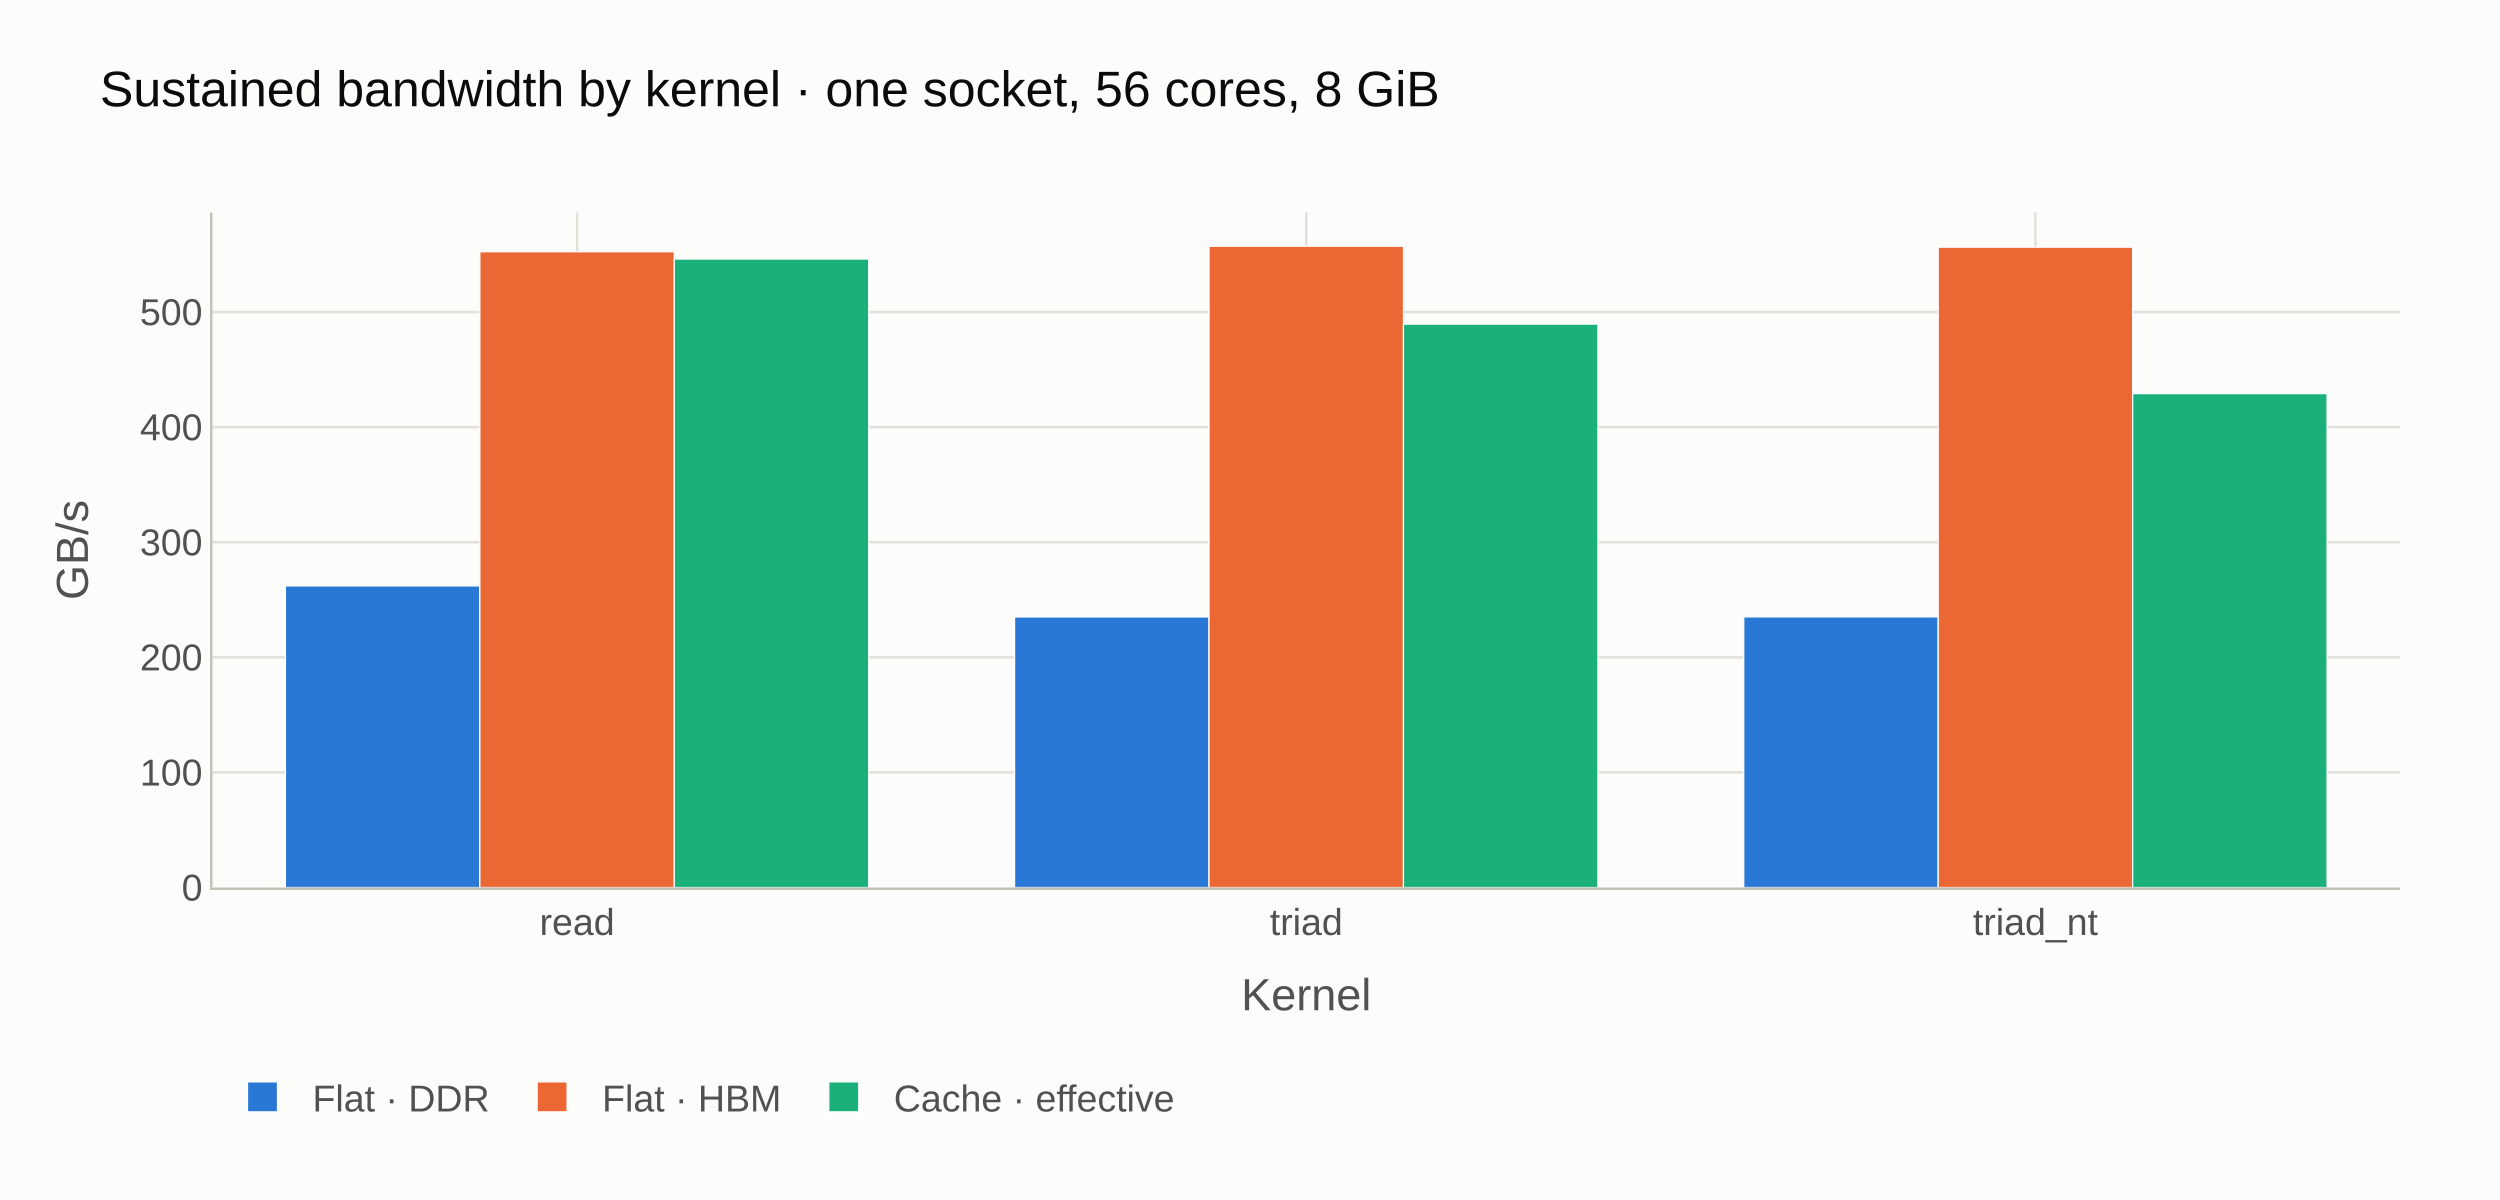
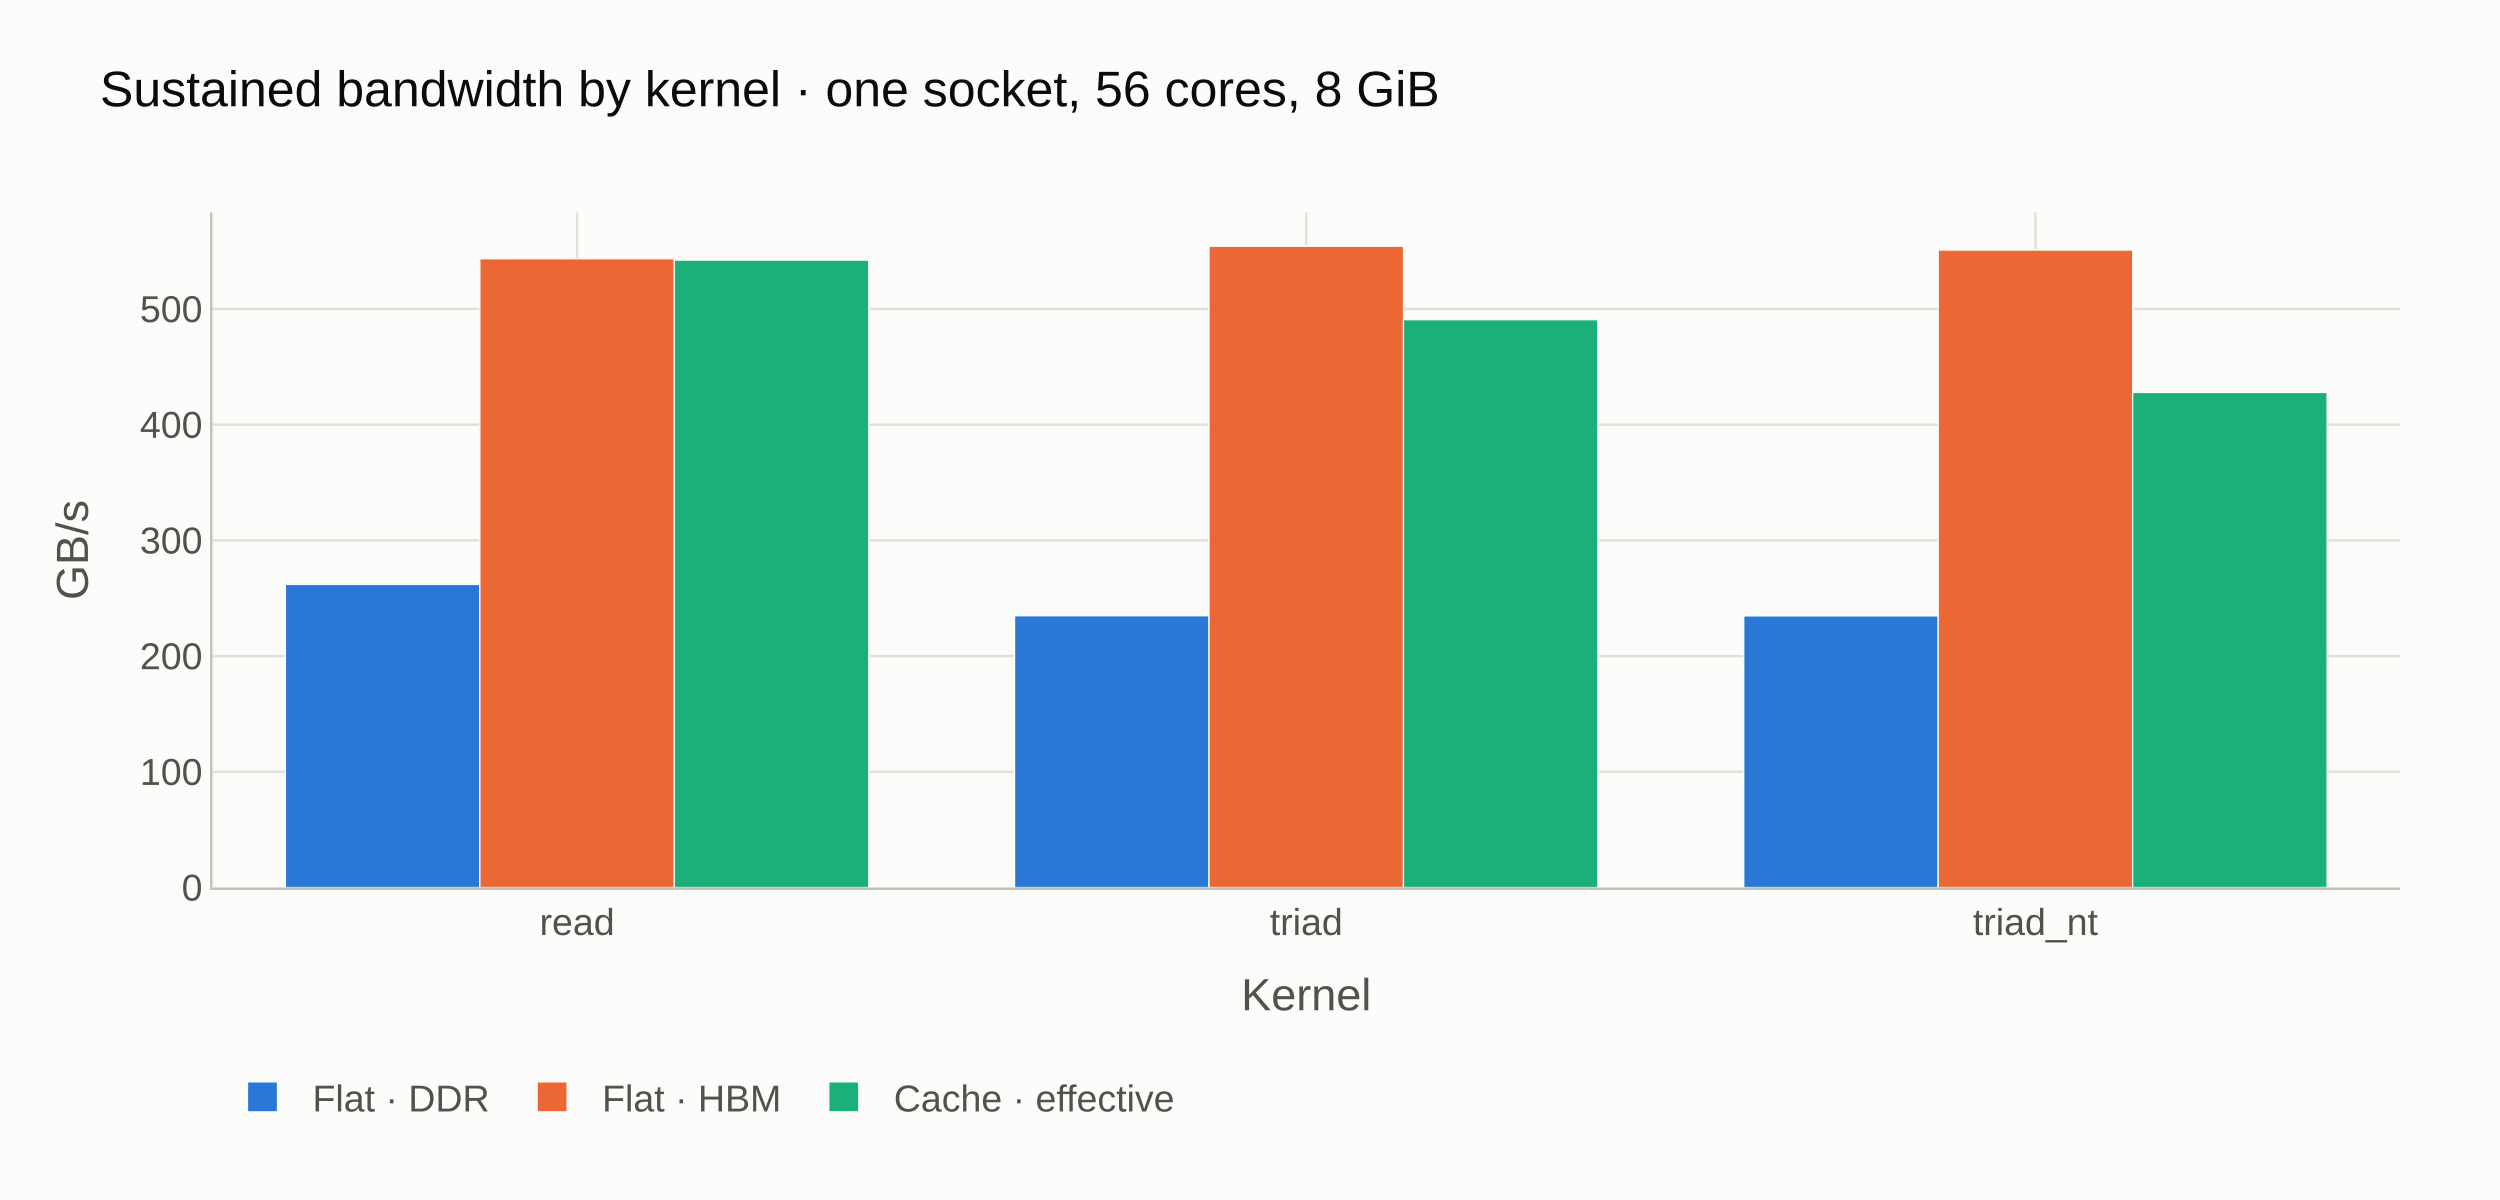
<svg xmlns="http://www.w3.org/2000/svg" class="main-svg" width="1000" height="480" style="" viewBox="0 0 1000 480">
  <rect x="0" y="0" width="1000" height="480" style="fill: rgb(252, 252, 251); fill-opacity: 1;" />
-   <defs id="defs-c7b25a">
+   <defs id="defs-02dd0c">
    <g class="clips">
-       <clipPath id="clipc7b25axyplot" class="plotclip">
+       <clipPath id="clip02dd0cxyplot" class="plotclip">
        <rect width="875" height="270" />
      </clipPath>
-       <clipPath class="axesclip" id="clipc7b25ax">
+       <clipPath class="axesclip" id="clip02dd0cx">
        <rect x="85" y="0" width="875" height="480" />
      </clipPath>
-       <clipPath class="axesclip" id="clipc7b25ay">
+       <clipPath class="axesclip" id="clip02dd0cy">
        <rect x="0" y="85" width="1000" height="270" />
      </clipPath>
-       <clipPath class="axesclip" id="clipc7b25axy">
+       <clipPath class="axesclip" id="clip02dd0cxy">
        <rect x="85" y="85" width="875" height="270" />
      </clipPath>
    </g>
    <g class="gradients" />
    <g class="patterns" />
  </defs>
  <g class="bglayer" />
  <g class="layer-below">
    <g class="imagelayer" />
    <g class="shapelayer" />
  </g>
  <g class="cartesianlayer">
    <g class="subplot xy">
      <g class="layer-subplot">
        <g class="shapelayer" />
        <g class="imagelayer" />
      </g>
      <g class="minor-gridlayer">
        <g class="x" />
        <g class="y" />
      </g>
      <g class="gridlayer">
        <g class="x">
          <path class="xgrid crisp" transform="translate(230.83,0)" d="M0,85v270" style="stroke: rgb(225, 224, 217); stroke-opacity: 1; stroke-width: 1px;" />
          <path class="xgrid crisp" transform="translate(522.5,0)" d="M0,85v270" style="stroke: rgb(225, 224, 217); stroke-opacity: 1; stroke-width: 1px;" />
          <path class="xgrid crisp" transform="translate(814.17,0)" d="M0,85v270" style="stroke: rgb(225, 224, 217); stroke-opacity: 1; stroke-width: 1px;" />
        </g>
        <g class="y">
-           <path class="ygrid crisp" transform="translate(0,308.96)" d="M85,0h875" style="stroke: rgb(225, 224, 217); stroke-opacity: 1; stroke-width: 1px;" />
-           <path class="ygrid crisp" transform="translate(0,262.92)" d="M85,0h875" style="stroke: rgb(225, 224, 217); stroke-opacity: 1; stroke-width: 1px;" />
-           <path class="ygrid crisp" transform="translate(0,216.89)" d="M85,0h875" style="stroke: rgb(225, 224, 217); stroke-opacity: 1; stroke-width: 1px;" />
-           <path class="ygrid crisp" transform="translate(0,170.85)" d="M85,0h875" style="stroke: rgb(225, 224, 217); stroke-opacity: 1; stroke-width: 1px;" />
-           <path class="ygrid crisp" transform="translate(0,124.81)" d="M85,0h875" style="stroke: rgb(225, 224, 217); stroke-opacity: 1; stroke-width: 1px;" />
+           <path class="ygrid crisp" transform="translate(0,308.72)" d="M85,0h875" style="stroke: rgb(225, 224, 217); stroke-opacity: 1; stroke-width: 1px;" />
+           <path class="ygrid crisp" transform="translate(0,262.44)" d="M85,0h875" style="stroke: rgb(225, 224, 217); stroke-opacity: 1; stroke-width: 1px;" />
+           <path class="ygrid crisp" transform="translate(0,216.15)" d="M85,0h875" style="stroke: rgb(225, 224, 217); stroke-opacity: 1; stroke-width: 1px;" />
+           <path class="ygrid crisp" transform="translate(0,169.87)" d="M85,0h875" style="stroke: rgb(225, 224, 217); stroke-opacity: 1; stroke-width: 1px;" />
+           <path class="ygrid crisp" transform="translate(0,123.59)" d="M85,0h875" style="stroke: rgb(225, 224, 217); stroke-opacity: 1; stroke-width: 1px;" />
        </g>
      </g>
      <g class="zerolinelayer" />
      <g class="layer-between">
        <g class="shapelayer" />
        <g class="imagelayer" />
      </g>
      <path class="xlines-below" />
      <path class="ylines-below" />
      <g class="overlines-below" />
      <g class="xaxislayer-below" />
      <g class="yaxislayer-below" />
      <g class="overaxes-below" />
      <g class="overplot">
-         <g class="xy" transform="translate(85,85)" clip-path="url(#clipc7b25axyplot)">
+         <g class="xy" transform="translate(85,85)" clip-path="url(#clip02dd0cxyplot)">
          <g class="barlayer mlayer">
            <g class="trace bars" style="opacity: 1;">
              <g class="points">
                <g class="point">
-                   <path d="M29.17,270V149.36H106.94V270Z" style="vector-effect: none; opacity: 1; stroke-width: 0.5px; fill: rgb(42, 120, 214); fill-opacity: 1; stroke: rgb(255, 255, 255); stroke-opacity: 1;" />
-                 </g>
-                 <g class="point">
-                   <path d="M320.83,270V161.8H398.61V270Z" style="vector-effect: none; opacity: 1; stroke-width: 0.5px; fill: rgb(42, 120, 214); fill-opacity: 1; stroke: rgb(255, 255, 255); stroke-opacity: 1;" />
-                 </g>
-                 <g class="point">
-                   <path d="M612.5,270V161.75H690.28V270Z" style="vector-effect: none; opacity: 1; stroke-width: 0.5px; fill: rgb(42, 120, 214); fill-opacity: 1; stroke: rgb(255, 255, 255); stroke-opacity: 1;" />
+                   <path d="M29.17,270V148.78H106.94V270Z" style="vector-effect: none; opacity: 1; stroke-width: 0.5px; fill: rgb(42, 120, 214); fill-opacity: 1; stroke: rgb(255, 255, 255); stroke-opacity: 1;" />
+                 </g>
+                 <g class="point">
+                   <path d="M320.83,270V161.3H398.61V270Z" style="vector-effect: none; opacity: 1; stroke-width: 0.5px; fill: rgb(42, 120, 214); fill-opacity: 1; stroke: rgb(255, 255, 255); stroke-opacity: 1;" />
+                 </g>
+                 <g class="point">
+                   <path d="M612.5,270V161.35H690.28V270Z" style="vector-effect: none; opacity: 1; stroke-width: 0.5px; fill: rgb(42, 120, 214); fill-opacity: 1; stroke: rgb(255, 255, 255); stroke-opacity: 1;" />
                </g>
              </g>
            </g>
            <g class="trace bars" style="opacity: 1;">
              <g class="points">
                <g class="point">
-                   <path d="M106.94,270V15.7H184.72V270Z" style="vector-effect: none; opacity: 1; stroke-width: 0.5px; fill: rgb(235, 104, 52); fill-opacity: 1; stroke: rgb(255, 255, 255); stroke-opacity: 1;" />
+                   <path d="M106.94,270V18.5H184.72V270Z" style="vector-effect: none; opacity: 1; stroke-width: 0.5px; fill: rgb(235, 104, 52); fill-opacity: 1; stroke: rgb(255, 255, 255); stroke-opacity: 1;" />
                </g>
                <g class="point">
                  <path d="M398.61,270V13.5H476.39V270Z" style="vector-effect: none; opacity: 1; stroke-width: 0.5px; fill: rgb(235, 104, 52); fill-opacity: 1; stroke: rgb(255, 255, 255); stroke-opacity: 1;" />
                </g>
                <g class="point">
-                   <path d="M690.28,270V13.88H768.06V270Z" style="vector-effect: none; opacity: 1; stroke-width: 0.5px; fill: rgb(235, 104, 52); fill-opacity: 1; stroke: rgb(255, 255, 255); stroke-opacity: 1;" />
+                   <path d="M690.28,270V15.03H768.06V270Z" style="vector-effect: none; opacity: 1; stroke-width: 0.5px; fill: rgb(235, 104, 52); fill-opacity: 1; stroke: rgb(255, 255, 255); stroke-opacity: 1;" />
                </g>
              </g>
            </g>
            <g class="trace bars" style="opacity: 1;">
              <g class="points">
                <g class="point">
-                   <path d="M184.72,270V18.61H262.5V270Z" style="vector-effect: none; opacity: 1; stroke-width: 0.5px; fill: rgb(27, 175, 122); fill-opacity: 1; stroke: rgb(255, 255, 255); stroke-opacity: 1;" />
-                 </g>
-                 <g class="point">
-                   <path d="M476.39,270V44.65H554.17V270Z" style="vector-effect: none; opacity: 1; stroke-width: 0.5px; fill: rgb(27, 175, 122); fill-opacity: 1; stroke: rgb(255, 255, 255); stroke-opacity: 1;" />
-                 </g>
-                 <g class="point">
-                   <path d="M768.06,270V72.45H845.83V270Z" style="vector-effect: none; opacity: 1; stroke-width: 0.5px; fill: rgb(27, 175, 122); fill-opacity: 1; stroke: rgb(255, 255, 255); stroke-opacity: 1;" />
+                   <path d="M184.72,270V19.05H262.5V270Z" style="vector-effect: none; opacity: 1; stroke-width: 0.5px; fill: rgb(27, 175, 122); fill-opacity: 1; stroke: rgb(255, 255, 255); stroke-opacity: 1;" />
+                 </g>
+                 <g class="point">
+                   <path d="M476.39,270V42.89H554.17V270Z" style="vector-effect: none; opacity: 1; stroke-width: 0.5px; fill: rgb(27, 175, 122); fill-opacity: 1; stroke: rgb(255, 255, 255); stroke-opacity: 1;" />
+                 </g>
+                 <g class="point">
+                   <path d="M768.06,270V72.01H845.83V270Z" style="vector-effect: none; opacity: 1; stroke-width: 0.5px; fill: rgb(27, 175, 122); fill-opacity: 1; stroke: rgb(255, 255, 255); stroke-opacity: 1;" />
                </g>
              </g>
            </g>
          </g>
        </g>
      </g>
      <g class="zerolinelayer-above" />
      <path class="xlines-above crisp" d="M84,355.5H960" style="fill: none; stroke-width: 1px; stroke: rgb(195, 194, 183); stroke-opacity: 1;" />
      <path class="ylines-above crisp" d="M84.5,85V355" style="fill: none; stroke-width: 1px; stroke: rgb(195, 194, 183); stroke-opacity: 1;" />
      <g class="overlines-above" />
      <g class="xaxislayer-above">
        <g class="xtick">
          <text text-anchor="middle" x="0" y="374" transform="translate(230.83,0)" style="font-family: Arial; font-size: 15px; fill: rgb(82, 81, 78); fill-opacity: 1; white-space: pre;">read</text>
        </g>
        <g class="xtick">
          <text text-anchor="middle" x="0" y="374" transform="translate(522.5,0)" style="font-family: Arial; font-size: 15px; fill: rgb(82, 81, 78); fill-opacity: 1; white-space: pre;">triad</text>
        </g>
        <g class="xtick">
          <text text-anchor="middle" x="0" y="374" transform="translate(814.17,0)" style="font-family: Arial; font-size: 15px; fill: rgb(82, 81, 78); fill-opacity: 1; white-space: pre;">triad_nt</text>
        </g>
      </g>
      <g class="yaxislayer-above">
        <g class="ytick">
          <text text-anchor="end" x="81" y="5.25" transform="translate(0,355)" style="font-family: Arial; font-size: 15px; fill: rgb(82, 81, 78); fill-opacity: 1; white-space: pre;">0</text>
        </g>
        <g class="ytick">
-           <text text-anchor="end" x="81" y="5.25" style="font-family: Arial; font-size: 15px; fill: rgb(82, 81, 78); fill-opacity: 1; white-space: pre;" transform="translate(0,308.96)">100</text>
-         </g>
-         <g class="ytick">
-           <text text-anchor="end" x="81" y="5.25" style="font-family: Arial; font-size: 15px; fill: rgb(82, 81, 78); fill-opacity: 1; white-space: pre;" transform="translate(0,262.92)">200</text>
-         </g>
-         <g class="ytick">
-           <text text-anchor="end" x="81" y="5.25" style="font-family: Arial; font-size: 15px; fill: rgb(82, 81, 78); fill-opacity: 1; white-space: pre;" transform="translate(0,216.89)">300</text>
-         </g>
-         <g class="ytick">
-           <text text-anchor="end" x="81" y="5.25" style="font-family: Arial; font-size: 15px; fill: rgb(82, 81, 78); fill-opacity: 1; white-space: pre;" transform="translate(0,170.85)">400</text>
-         </g>
-         <g class="ytick">
-           <text text-anchor="end" x="81" y="5.25" style="font-family: Arial; font-size: 15px; fill: rgb(82, 81, 78); fill-opacity: 1; white-space: pre;" transform="translate(0,124.81)">500</text>
+           <text text-anchor="end" x="81" y="5.25" style="font-family: Arial; font-size: 15px; fill: rgb(82, 81, 78); fill-opacity: 1; white-space: pre;" transform="translate(0,308.72)">100</text>
+         </g>
+         <g class="ytick">
+           <text text-anchor="end" x="81" y="5.25" style="font-family: Arial; font-size: 15px; fill: rgb(82, 81, 78); fill-opacity: 1; white-space: pre;" transform="translate(0,262.44)">200</text>
+         </g>
+         <g class="ytick">
+           <text text-anchor="end" x="81" y="5.25" style="font-family: Arial; font-size: 15px; fill: rgb(82, 81, 78); fill-opacity: 1; white-space: pre;" transform="translate(0,216.15)">300</text>
+         </g>
+         <g class="ytick">
+           <text text-anchor="end" x="81" y="5.25" style="font-family: Arial; font-size: 15px; fill: rgb(82, 81, 78); fill-opacity: 1; white-space: pre;" transform="translate(0,169.87)">400</text>
+         </g>
+         <g class="ytick">
+           <text text-anchor="end" x="81" y="5.25" style="font-family: Arial; font-size: 15px; fill: rgb(82, 81, 78); fill-opacity: 1; white-space: pre;" transform="translate(0,123.59)">500</text>
        </g>
      </g>
      <g class="overaxes-above" />
    </g>
  </g>
  <g class="polarlayer" />
  <g class="smithlayer" />
  <g class="ternarylayer" />
  <g class="geolayer" />
  <g class="funnelarealayer" />
  <g class="pielayer" />
  <g class="iciclelayer" />
  <g class="treemaplayer" />
  <g class="sunburstlayer" />
  <g class="glimages" />
-   <defs id="topdefs-c7b25a">
+   <defs id="topdefs-02dd0c">
    <g class="clips" />
-     <clipPath id="legendc7b25a">
+     <clipPath id="legend02dd0c">
      <rect width="390" height="33" x="0" y="0" />
    </clipPath>
  </defs>
  <g class="layer-above">
    <g class="imagelayer" />
    <g class="shapelayer" />
  </g>
  <g class="infolayer">
    <g class="legend" pointer-events="all" transform="translate(85,422.5)">
      <rect class="bg" shape-rendering="crispEdges" style="stroke: rgb(68, 68, 68); stroke-opacity: 1; fill: rgb(252, 252, 251); fill-opacity: 1; stroke-width: 0px;" width="390" height="33" x="0" y="0" />
-       <g class="scrollbox" transform="" clip-path="url(#legendc7b25a)">
+       <g class="scrollbox" transform="" clip-path="url(#legend02dd0c)">
        <g class="groups">
          <g class="traces" transform="translate(0,16.25)" style="opacity: 1;">
            <text class="legendtext" text-anchor="start" x="40" y="5.85" style="font-family: Arial; font-size: 15px; fill: rgb(82, 81, 78); fill-opacity: 1; white-space: pre;">Flat · DDR</text>
            <g class="layers" style="opacity: 1;">
              <g class="legendfill" />
              <g class="legendlines" />
              <g class="legendsymbols">
                <g class="legendpoints">
                  <path class="legendundefined" d="M6,6H-6V-6H6Z" transform="translate(20,0)" style="stroke-width: 0.5px; fill: rgb(42, 120, 214); fill-opacity: 1; stroke: rgb(255, 255, 255); stroke-opacity: 1;" />
                </g>
              </g>
            </g>
            <rect class="legendtoggle" x="0" y="-11.25" width="113.344" height="22.5" style="fill: rgb(0, 0, 0); fill-opacity: 0;" />
          </g>
          <g class="traces" transform="translate(115.8438,16.25)" style="opacity: 1;">
            <text class="legendtext" text-anchor="start" x="40" y="5.85" style="font-family: Arial; font-size: 15px; fill: rgb(82, 81, 78); fill-opacity: 1; white-space: pre;">Flat · HBM</text>
            <g class="layers" style="opacity: 1;">
              <g class="legendfill" />
              <g class="legendlines" />
              <g class="legendsymbols">
                <g class="legendpoints">
                  <path class="legendundefined" d="M6,6H-6V-6H6Z" transform="translate(20,0)" style="stroke-width: 0.5px; fill: rgb(235, 104, 52); fill-opacity: 1; stroke: rgb(255, 255, 255); stroke-opacity: 1;" />
                </g>
              </g>
            </g>
            <rect class="legendtoggle" x="0" y="-11.25" width="114.172" height="22.5" style="fill: rgb(0, 0, 0); fill-opacity: 0;" />
          </g>
          <g class="traces" transform="translate(232.5156,16.25)" style="opacity: 1;">
            <text class="legendtext" text-anchor="start" x="40" y="5.85" style="font-family: Arial; font-size: 15px; fill: rgb(82, 81, 78); fill-opacity: 1; white-space: pre;">Cache · effective</text>
            <g class="layers" style="opacity: 1;">
              <g class="legendfill" />
              <g class="legendlines" />
              <g class="legendsymbols">
                <g class="legendpoints">
                  <path class="legendundefined" d="M6,6H-6V-6H6Z" transform="translate(20,0)" style="stroke-width: 0.5px; fill: rgb(27, 175, 122); fill-opacity: 1; stroke: rgb(255, 255, 255); stroke-opacity: 1;" />
                </g>
              </g>
            </g>
            <rect class="legendtoggle" x="0" y="-11.25" width="154.781" height="22.5" style="fill: rgb(0, 0, 0); fill-opacity: 0;" />
          </g>
        </g>
      </g>
      <rect class="scrollbar" rx="20" ry="3" width="0" height="0" style="fill: rgb(128, 139, 164); fill-opacity: 1;" x="0" y="0" />
    </g>
    <g class="g-gtitle">
      <text class="gtitle" x="40" y="42.5" text-anchor="start" dy="0em" style="opacity: 1; font-family: Arial; font-size: 20px; fill: rgb(11, 11, 11); fill-opacity: 1; white-space: pre;">Sustained bandwidth by kernel · one socket, 56 cores, 8 GiB</text>
    </g>
    <g class="g-xtitle">
      <text class="xtitle" x="522.5" y="404.1" text-anchor="middle" style="opacity: 1; font-family: Arial; font-size: 18px; fill: rgb(82, 81, 78); fill-opacity: 1; white-space: pre;">Kernel</text>
    </g>
    <g class="g-ytitle">
      <text class="ytitle" transform="rotate(-90,35.16875,220)" x="35.169" y="220" text-anchor="middle" style="opacity: 1; font-family: Arial; font-size: 18px; fill: rgb(82, 81, 78); fill-opacity: 1; white-space: pre;">GB/s</text>
    </g>
  </g>
</svg>
